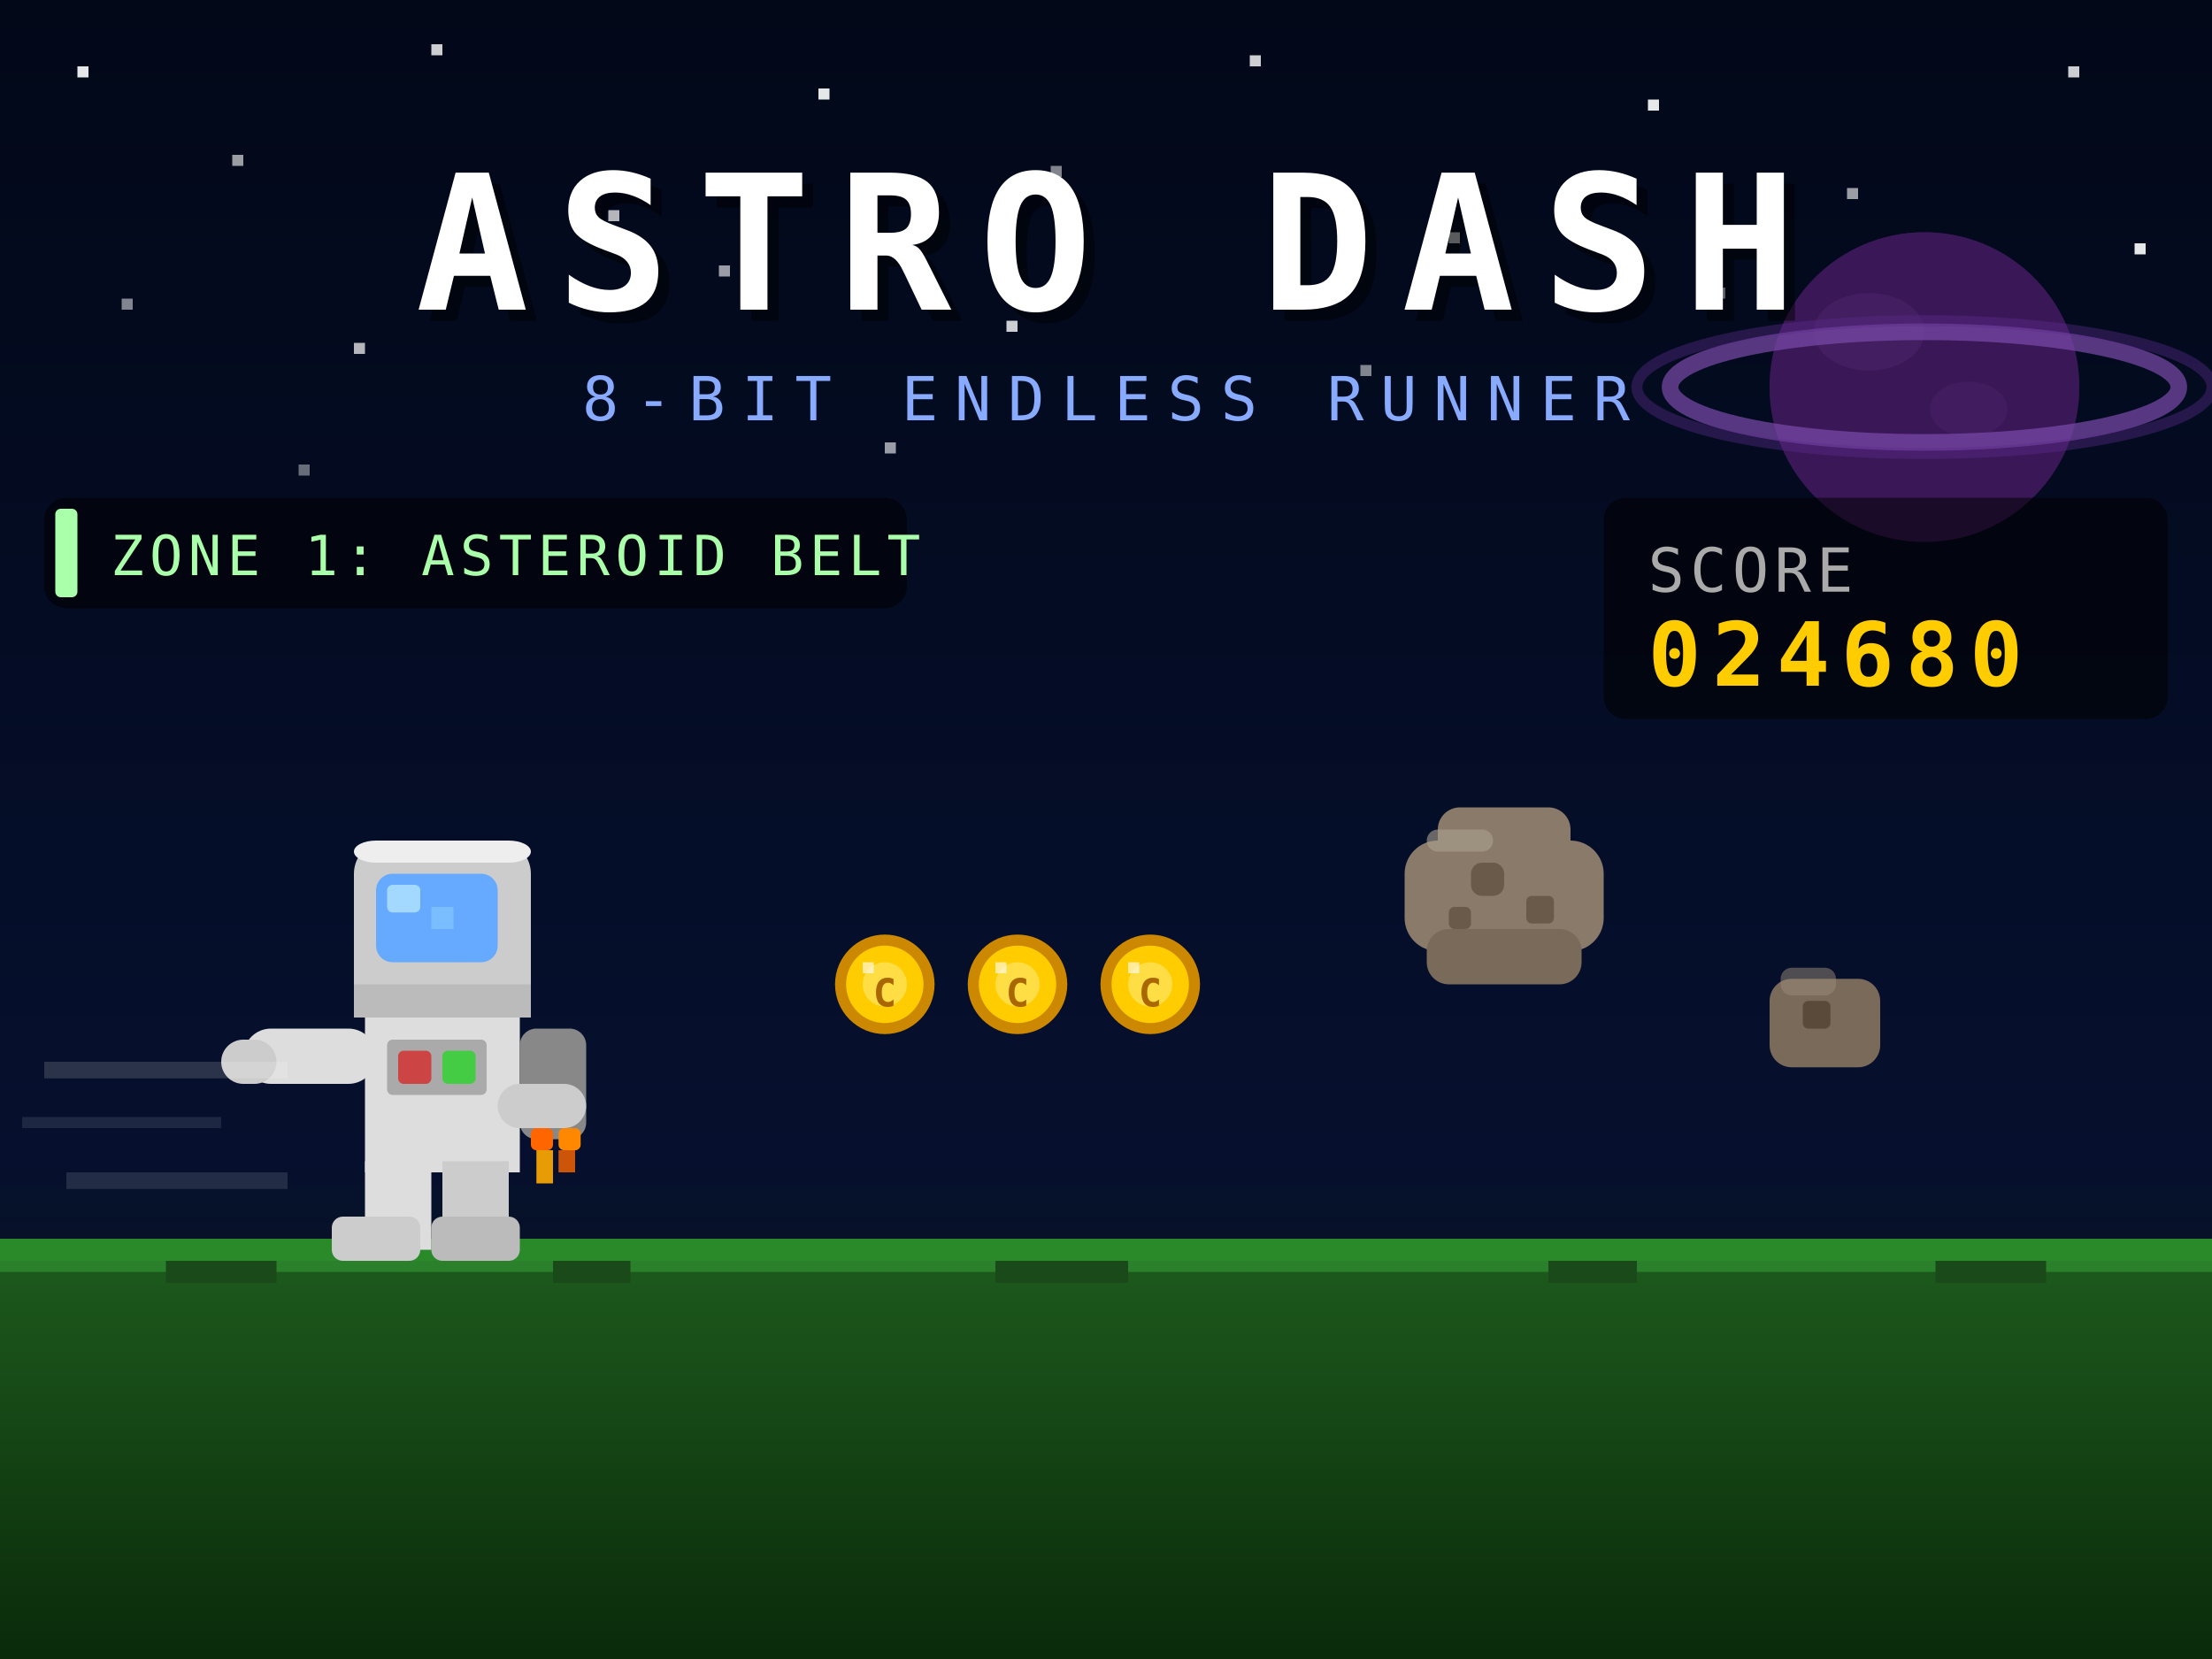
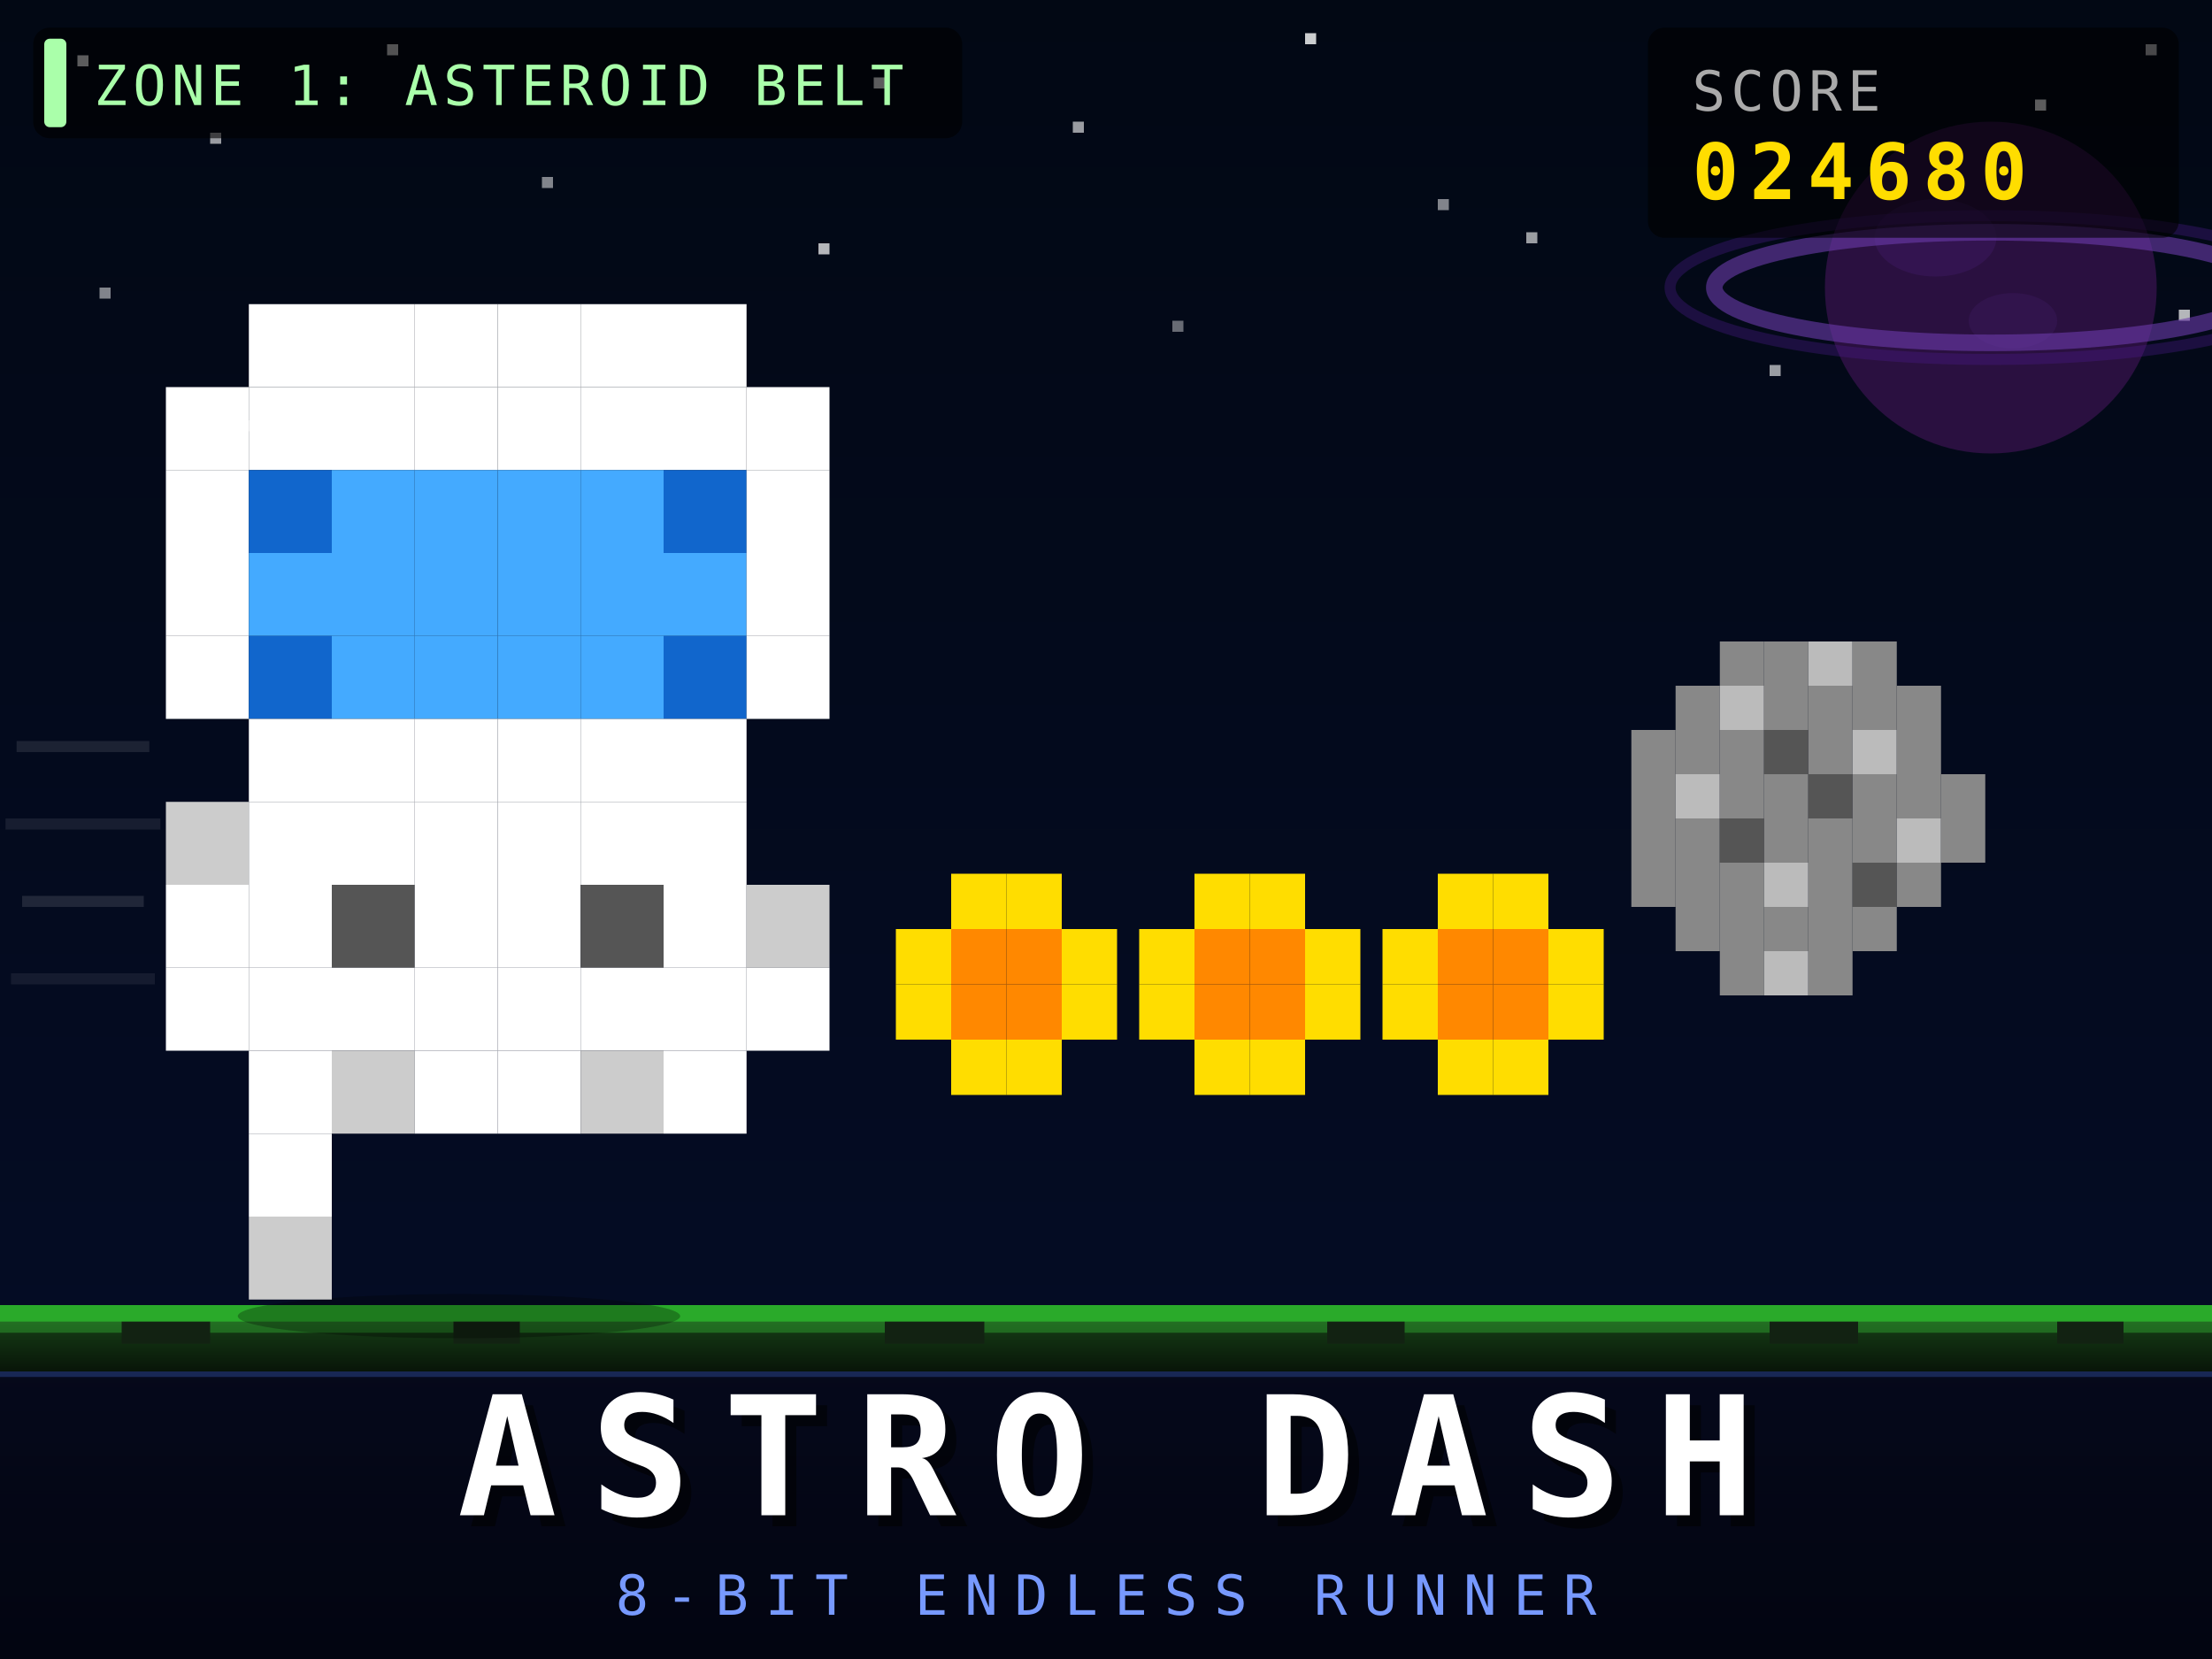
<svg xmlns="http://www.w3.org/2000/svg" width="400" height="300" viewBox="0 0 400 300">
  <defs>
-     <linearGradient id="bg" x1="0" y1="0" x2="0" y2="1">
-       <stop offset="0%" stop-color="#020818" />
-       <stop offset="70%" stop-color="#06102e" />
-       <stop offset="100%" stop-color="#0a1a06" />
+     <linearGradient id="sky" x1="0" y1="0" x2="0" y2="1">
+       <stop offset="0%" stop-color="#020814" />
+       <stop offset="100%" stop-color="#050d28" />
    </linearGradient>
-     <linearGradient id="ground" x1="0" y1="0" x2="0" y2="1">
-       <stop offset="0%" stop-color="#1e5c1e" />
-       <stop offset="100%" stop-color="#0a2a0a" />
+     <linearGradient id="gnd" x1="0" y1="0" x2="0" y2="1">
+       <stop offset="0%" stop-color="#1a4a1a" />
+       <stop offset="100%" stop-color="#081508" />
+     </linearGradient>
+     <linearGradient id="banner" x1="0" y1="0" x2="0" y2="1">
+       <stop offset="0%" stop-color="#06081a" stop-opacity="0.95" />
+       <stop offset="100%" stop-color="#020510" stop-opacity="0.98" />
    </linearGradient>
  </defs>
-   <rect width="400" height="300" fill="url(#bg)" />
-   <rect x="14" y="12" width="2" height="2" fill="#fff" opacity="0.9" />
-   <rect x="42" y="28" width="2" height="2" fill="#fff" opacity="0.6" />
-   <rect x="78" y="8" width="2" height="2" fill="#fff" opacity="0.8" />
-   <rect x="110" y="38" width="2" height="2" fill="#fff" opacity="0.7" />
-   <rect x="148" y="16" width="2" height="2" fill="#fff" opacity="0.9" />
-   <rect x="190" y="30" width="2" height="2" fill="#fff" opacity="0.5" />
-   <rect x="226" y="10" width="2" height="2" fill="#fff" opacity="0.8" />
-   <rect x="262" y="42" width="2" height="2" fill="#fff" opacity="0.7" />
-   <rect x="298" y="18" width="2" height="2" fill="#fff" opacity="0.9" />
-   <rect x="334" y="34" width="2" height="2" fill="#fff" opacity="0.6" />
-   <rect x="374" y="12" width="2" height="2" fill="#fff" opacity="0.8" />
-   <rect x="22" y="54" width="2" height="2" fill="#fff" opacity="0.5" />
-   <rect x="64" y="62" width="2" height="2" fill="#fff" opacity="0.7" />
-   <rect x="130" y="48" width="2" height="2" fill="#fff" opacity="0.6" />
-   <rect x="182" y="58" width="2" height="2" fill="#fff" opacity="0.8" />
-   <rect x="246" y="66" width="2" height="2" fill="#fff" opacity="0.5" />
-   <rect x="310" y="52" width="2" height="2" fill="#fff" opacity="0.7" />
-   <rect x="386" y="44" width="2" height="2" fill="#fff" opacity="0.9" />
-   <rect x="54" y="84" width="2" height="2" fill="#fff" opacity="0.4" />
-   <rect x="160" y="80" width="2" height="2" fill="#fff" opacity="0.6" />
-   <rect x="350" y="76" width="2" height="2" fill="#fff" opacity="0.5" />
-   <circle cx="348" cy="70" r="28" fill="#2a1040" />
-   <ellipse cx="348" cy="70" rx="28" ry="28" fill="#3a1858" />
-   <ellipse cx="338" cy="60" rx="10" ry="7" fill="#4a2268" opacity="0.6" />
-   <ellipse cx="356" cy="74" rx="7" ry="5" fill="#4a2268" opacity="0.4" />
-   <ellipse cx="348" cy="70" rx="46" ry="10" fill="none" stroke="#7a4aaa" stroke-width="3" opacity="0.7" />
-   <ellipse cx="348" cy="70" rx="52" ry="12" fill="none" stroke="#5a2a8a" stroke-width="2" opacity="0.4" />
-   <rect x="0" y="224" width="400" height="76" fill="url(#ground)" />
-   <rect x="0" y="224" width="400" height="4" fill="#2a8a2a" />
-   <rect x="0" y="228" width="400" height="2" fill="#3aaa3a" opacity="0.5" />
-   <rect x="30" y="228" width="20" height="4" fill="#1a4a1a" />
-   <rect x="100" y="228" width="14" height="4" fill="#1a4a1a" />
-   <rect x="180" y="228" width="24" height="4" fill="#1a4a1a" />
-   <rect x="280" y="228" width="16" height="4" fill="#1a4a1a" />
-   <rect x="350" y="228" width="20" height="4" fill="#1a4a1a" />
-   <rect x="64" y="152" width="32" height="32" fill="#cccccc" rx="6" />
-   <rect x="64" y="152" width="32" height="4" fill="#eeeeee" rx="4" />
-   <rect x="68" y="158" width="22" height="16" fill="#66aaff" rx="3" />
-   <rect x="70" y="160" width="6" height="5" fill="#aaddff" rx="1" opacity="0.9" />
-   <rect x="78" y="164" width="4" height="4" fill="#88ccff" opacity="0.6" />
-   <rect x="64" y="178" width="32" height="6" fill="#bbbbbb" />
-   <rect x="66" y="184" width="28" height="28" fill="#dddddd" />
-   <rect x="70" y="188" width="18" height="10" fill="#aaaaaa" rx="1" />
-   <rect x="72" y="190" width="6" height="6" fill="#cc4444" rx="1" />
-   <rect x="80" y="190" width="6" height="6" fill="#44cc44" rx="1" />
-   <rect x="94" y="186" width="12" height="20" fill="#888888" rx="3" />
-   <rect x="96" y="204" width="4" height="4" fill="#ff6600" rx="1" />
-   <rect x="101" y="204" width="4" height="4" fill="#ff8800" rx="1" />
-   <rect x="97" y="208" width="3" height="6" fill="#ffaa00" opacity="0.9" />
-   <rect x="101" y="208" width="3" height="4" fill="#ff6600" opacity="0.8" />
-   <rect x="44" y="186" width="24" height="10" fill="#dddddd" rx="5" />
-   <rect x="40" y="188" width="10" height="8" fill="#cccccc" rx="4" />
-   <rect x="90" y="196" width="16" height="8" fill="#cccccc" rx="4" />
-   <rect x="66" y="210" width="12" height="16" fill="#dddddd" />
-   <rect x="60" y="220" width="16" height="8" fill="#cccccc" rx="2" />
-   <rect x="80" y="210" width="12" height="18" fill="#cccccc" />
-   <rect x="78" y="220" width="16" height="8" fill="#bbbbbb" rx="2" />
-   <rect x="8" y="192" width="44" height="3" fill="#ffffff" opacity="0.15" />
-   <rect x="4" y="202" width="36" height="2" fill="#ffffff" opacity="0.10" />
-   <rect x="12" y="212" width="40" height="3" fill="#ffffff" opacity="0.12" />
-   <g transform="translate(272, 162)">
-     <rect x="-18" y="-10" width="36" height="20" fill="#8a7a6a" rx="6" />
-     <rect x="-12" y="-16" width="24" height="12" fill="#8a7a6a" rx="4" />
-     <rect x="-14" y="6" width="28" height="10" fill="#7a6a5a" rx="4" />
-     <rect x="-6" y="-6" width="6" height="6" fill="#6a5a4a" rx="2" />
-     <rect x="4" y="0" width="5" height="5" fill="#6a5a4a" rx="1" />
-     <rect x="-10" y="2" width="4" height="4" fill="#6a5a4a" rx="1" />
-     <rect x="-14" y="-12" width="12" height="4" fill="#aaa090" rx="2" opacity="0.6" />
-   </g>
-   <g transform="translate(330, 185)">
-     <rect x="-10" y="-8" width="20" height="16" fill="#7a6a5a" rx="4" />
-     <rect x="-4" y="-4" width="5" height="5" fill="#5a4a3a" rx="1" />
-     <rect x="-8" y="-10" width="10" height="5" fill="#9a8a7a" rx="2" opacity="0.5" />
-   </g>
-   <g>
-     <circle cx="160" cy="178" r="9" fill="#cc8800" />
-     <circle cx="160" cy="178" r="7" fill="#ffcc00" />
-     <circle cx="160" cy="178" r="4" fill="#ffdd44" />
-     <text x="160" y="182" text-anchor="middle" font-family="monospace" font-size="7" font-weight="bold" fill="#aa6600">C</text>
-     <circle cx="184" cy="178" r="9" fill="#cc8800" />
-     <circle cx="184" cy="178" r="7" fill="#ffcc00" />
-     <circle cx="184" cy="178" r="4" fill="#ffdd44" />
-     <text x="184" y="182" text-anchor="middle" font-family="monospace" font-size="7" font-weight="bold" fill="#aa6600">C</text>
-     <circle cx="208" cy="178" r="9" fill="#cc8800" />
-     <circle cx="208" cy="178" r="7" fill="#ffcc00" />
-     <circle cx="208" cy="178" r="4" fill="#ffdd44" />
-     <text x="208" y="182" text-anchor="middle" font-family="monospace" font-size="7" font-weight="bold" fill="#aa6600">C</text>
-     <rect x="156" y="174" width="2" height="2" fill="#fff" opacity="0.6" />
-     <rect x="180" y="174" width="2" height="2" fill="#fff" opacity="0.6" />
-     <rect x="204" y="174" width="2" height="2" fill="#fff" opacity="0.6" />
-   </g>
-   <rect x="290" y="90" width="102" height="40" fill="#000000" opacity="0.55" rx="4" />
-   <text x="298" y="107" font-family="monospace" font-size="11" fill="#aaaaaa" letter-spacing="1">SCORE</text>
-   <text x="298" y="124" font-family="monospace" font-size="16" font-weight="bold" fill="#ffcc00" letter-spacing="2">024680</text>
-   <rect x="8" y="90" width="156" height="20" fill="#000000" opacity="0.55" rx="4" />
-   <rect x="10" y="92" width="4" height="16" fill="#aaffaa" rx="1" />
-   <text x="20" y="104" font-family="monospace" font-size="10" fill="#aaffaa" letter-spacing="1">ZONE 1: ASTEROID BELT</text>
-   <text x="202" y="58" text-anchor="middle" font-family="monospace" font-size="34" font-weight="bold" fill="#000000" letter-spacing="5" opacity="0.5">ASTRO DASH</text>
-   <text x="200" y="56" text-anchor="middle" font-family="monospace" font-size="34" font-weight="bold" fill="#ffffff" letter-spacing="5">ASTRO DASH</text>
-   <text x="200" y="76" text-anchor="middle" font-family="monospace" font-size="11" fill="#88aaff" letter-spacing="3">8-BIT ENDLESS RUNNER</text>
+   <rect width="400" height="300" fill="url(#sky)" />
+   <rect x="14" y="10" width="2" height="2" fill="#fff" opacity="0.9" />
+   <rect x="38" y="24" width="2" height="2" fill="#fff" opacity="0.6" />
+   <rect x="70" y="8" width="2" height="2" fill="#fff" opacity="0.8" />
+   <rect x="98" y="32" width="2" height="2" fill="#fff" opacity="0.5" />
+   <rect x="158" y="14" width="2" height="2" fill="#fff" opacity="0.9" />
+   <rect x="194" y="22" width="2" height="2" fill="#fff" opacity="0.6" />
+   <rect x="236" y="6" width="2" height="2" fill="#fff" opacity="0.8" />
+   <rect x="260" y="36" width="2" height="2" fill="#fff" opacity="0.5" />
+   <rect x="368" y="18" width="2" height="2" fill="#fff" opacity="0.9" />
+   <rect x="388" y="8" width="2" height="2" fill="#fff" opacity="0.7" />
+   <rect x="18" y="52" width="2" height="2" fill="#fff" opacity="0.5" />
+   <rect x="76" y="60" width="2" height="2" fill="#fff" opacity="0.6" />
+   <rect x="148" y="44" width="2" height="2" fill="#fff" opacity="0.7" />
+   <rect x="212" y="58" width="2" height="2" fill="#fff" opacity="0.4" />
+   <rect x="276" y="42" width="2" height="2" fill="#fff" opacity="0.6" />
+   <rect x="352" y="50" width="2" height="2" fill="#fff" opacity="0.5" />
+   <rect x="44" y="76" width="2" height="2" fill="#fff" opacity="0.4" />
+   <rect x="118" y="80" width="2" height="2" fill="#fff" opacity="0.5" />
+   <rect x="320" y="66" width="2" height="2" fill="#fff" opacity="0.6" />
+   <rect x="394" y="56" width="2" height="2" fill="#fff" opacity="0.7" />
+   <circle cx="360" cy="52" r="30" fill="#2a1040" />
+   <ellipse cx="350" cy="43" rx="11" ry="7" fill="#3c1860" opacity="0.5" />
+   <ellipse cx="364" cy="58" rx="8" ry="5" fill="#3c1860" opacity="0.4" />
+   <ellipse cx="360" cy="52" rx="50" ry="10" fill="none" stroke="#6a3aaa" stroke-width="3" opacity="0.6" />
+   <ellipse cx="360" cy="52" rx="58" ry="13" fill="none" stroke="#4a1a8a" stroke-width="2" opacity="0.35" />
+   <rect x="6" y="5" width="168" height="20" fill="#000" opacity="0.6" rx="3" />
+   <rect x="8" y="7" width="4" height="16" fill="#aaffaa" rx="1" />
+   <text x="17" y="19" font-family="monospace" font-size="10" fill="#aaffaa" letter-spacing="1">ZONE 1: ASTEROID BELT</text>
+   <rect x="298" y="5" width="96" height="38" fill="#000" opacity="0.6" rx="3" />
+   <text x="306" y="20" font-family="monospace" font-size="10" fill="#aaaaaa" letter-spacing="1">SCORE</text>
+   <text x="306" y="36" font-family="monospace" font-size="14" font-weight="bold" fill="#ffdd00" letter-spacing="2">024680</text>
+   <rect x="0" y="236" width="400" height="12" fill="url(#gnd)" />
+   <rect x="0" y="236" width="400" height="3" fill="#2aaa2a" />
+   <rect x="0" y="239" width="400" height="2" fill="#3acc3a" opacity="0.35" />
+   <rect x="22" y="239" width="16" height="4" fill="#122212" />
+   <rect x="82" y="239" width="12" height="4" fill="#122212" />
+   <rect x="160" y="239" width="18" height="4" fill="#122212" />
+   <rect x="240" y="239" width="14" height="4" fill="#122212" />
+   <rect x="320" y="239" width="16" height="4" fill="#122212" />
+   <rect x="372" y="239" width="12" height="4" fill="#122212" />
+   <ellipse cx="83" cy="238" rx="40" ry="4" fill="#000" opacity="0.28" />
+   <rect x="3" y="134" width="24" height="2" fill="#fff" opacity="0.10" />
+   <rect x="1" y="148" width="28" height="2" fill="#fff" opacity="0.08" />
+   <rect x="4" y="162" width="22" height="2" fill="#fff" opacity="0.11" />
+   <rect x="2" y="176" width="26" height="2" fill="#fff" opacity="0.07" />
+   <rect x="45" y="55" width="15" height="15" fill="#ffffff" />
+   <rect x="60" y="55" width="15" height="15" fill="#ffffff" />
+   <rect x="75" y="55" width="15" height="15" fill="#ffffff" />
+   <rect x="90" y="55" width="15" height="15" fill="#ffffff" />
+   <rect x="105" y="55" width="15" height="15" fill="#ffffff" />
+   <rect x="120" y="55" width="15" height="15" fill="#ffffff" />
+   <rect x="30" y="70" width="15" height="15" fill="#ffffff" />
+   <rect x="45" y="70" width="15" height="15" fill="#ffffff" />
+   <rect x="60" y="70" width="15" height="15" fill="#ffffff" />
+   <rect x="75" y="70" width="15" height="15" fill="#ffffff" />
+   <rect x="90" y="70" width="15" height="15" fill="#ffffff" />
+   <rect x="105" y="70" width="15" height="15" fill="#ffffff" />
+   <rect x="120" y="70" width="15" height="15" fill="#ffffff" />
+   <rect x="135" y="70" width="15" height="15" fill="#ffffff" />
+   <rect x="30" y="85" width="15" height="15" fill="#ffffff" />
+   <rect x="45" y="85" width="15" height="15" fill="#1166cc" />
+   <rect x="60" y="85" width="15" height="15" fill="#44aaff" />
+   <rect x="75" y="85" width="15" height="15" fill="#44aaff" />
+   <rect x="90" y="85" width="15" height="15" fill="#44aaff" />
+   <rect x="105" y="85" width="15" height="15" fill="#44aaff" />
+   <rect x="120" y="85" width="15" height="15" fill="#1166cc" />
+   <rect x="135" y="85" width="15" height="15" fill="#ffffff" />
+   <rect x="30" y="100" width="15" height="15" fill="#ffffff" />
+   <rect x="45" y="100" width="15" height="15" fill="#44aaff" />
+   <rect x="60" y="100" width="15" height="15" fill="#44aaff" />
+   <rect x="75" y="100" width="15" height="15" fill="#44aaff" />
+   <rect x="90" y="100" width="15" height="15" fill="#44aaff" />
+   <rect x="105" y="100" width="15" height="15" fill="#44aaff" />
+   <rect x="120" y="100" width="15" height="15" fill="#44aaff" />
+   <rect x="135" y="100" width="15" height="15" fill="#ffffff" />
+   <rect x="30" y="115" width="15" height="15" fill="#ffffff" />
+   <rect x="45" y="115" width="15" height="15" fill="#1166cc" />
+   <rect x="60" y="115" width="15" height="15" fill="#44aaff" />
+   <rect x="75" y="115" width="15" height="15" fill="#44aaff" />
+   <rect x="90" y="115" width="15" height="15" fill="#44aaff" />
+   <rect x="105" y="115" width="15" height="15" fill="#44aaff" />
+   <rect x="120" y="115" width="15" height="15" fill="#1166cc" />
+   <rect x="135" y="115" width="15" height="15" fill="#ffffff" />
+   <rect x="45" y="130" width="15" height="15" fill="#ffffff" />
+   <rect x="60" y="130" width="15" height="15" fill="#ffffff" />
+   <rect x="75" y="130" width="15" height="15" fill="#ffffff" />
+   <rect x="90" y="130" width="15" height="15" fill="#ffffff" />
+   <rect x="105" y="130" width="15" height="15" fill="#ffffff" />
+   <rect x="120" y="130" width="15" height="15" fill="#ffffff" />
+   <rect x="30" y="145" width="15" height="15" fill="#cccccc" />
+   <rect x="45" y="145" width="15" height="15" fill="#ffffff" />
+   <rect x="60" y="145" width="15" height="15" fill="#ffffff" />
+   <rect x="75" y="145" width="15" height="15" fill="#ffffff" />
+   <rect x="90" y="145" width="15" height="15" fill="#ffffff" />
+   <rect x="105" y="145" width="15" height="15" fill="#ffffff" />
+   <rect x="120" y="145" width="15" height="15" fill="#ffffff" />
+   <rect x="30" y="160" width="15" height="15" fill="#ffffff" />
+   <rect x="45" y="160" width="15" height="15" fill="#ffffff" />
+   <rect x="60" y="160" width="15" height="15" fill="#555555" />
+   <rect x="75" y="160" width="15" height="15" fill="#ffffff" />
+   <rect x="90" y="160" width="15" height="15" fill="#ffffff" />
+   <rect x="105" y="160" width="15" height="15" fill="#555555" />
+   <rect x="120" y="160" width="15" height="15" fill="#ffffff" />
+   <rect x="135" y="160" width="15" height="15" fill="#cccccc" />
+   <rect x="30" y="175" width="15" height="15" fill="#ffffff" />
+   <rect x="45" y="175" width="15" height="15" fill="#ffffff" />
+   <rect x="60" y="175" width="15" height="15" fill="#ffffff" />
+   <rect x="75" y="175" width="15" height="15" fill="#ffffff" />
+   <rect x="90" y="175" width="15" height="15" fill="#ffffff" />
+   <rect x="105" y="175" width="15" height="15" fill="#ffffff" />
+   <rect x="120" y="175" width="15" height="15" fill="#ffffff" />
+   <rect x="135" y="175" width="15" height="15" fill="#ffffff" />
+   <rect x="45" y="190" width="15" height="15" fill="#ffffff" />
+   <rect x="60" y="190" width="15" height="15" fill="#cccccc" />
+   <rect x="75" y="190" width="15" height="15" fill="#ffffff" />
+   <rect x="90" y="190" width="15" height="15" fill="#ffffff" />
+   <rect x="105" y="190" width="15" height="15" fill="#cccccc" />
+   <rect x="120" y="190" width="15" height="15" fill="#ffffff" />
+   <rect x="45" y="205" width="15" height="15" fill="#ffffff" />
+   <rect x="45" y="220" width="15" height="15" fill="#cccccc" />
+   <rect x="311" y="116" width="8" height="8" fill="#888888" />
+   <rect x="319" y="116" width="8" height="8" fill="#888888" />
+   <rect x="327" y="116" width="8" height="8" fill="#bbbbbb" />
+   <rect x="335" y="116" width="8" height="8" fill="#888888" />
+   <rect x="303" y="124" width="8" height="8" fill="#888888" />
+   <rect x="311" y="124" width="8" height="8" fill="#bbbbbb" />
+   <rect x="319" y="124" width="8" height="8" fill="#888888" />
+   <rect x="327" y="124" width="8" height="8" fill="#888888" />
+   <rect x="335" y="124" width="8" height="8" fill="#888888" />
+   <rect x="343" y="124" width="8" height="8" fill="#888888" />
+   <rect x="295" y="132" width="8" height="8" fill="#888888" />
+   <rect x="303" y="132" width="8" height="8" fill="#888888" />
+   <rect x="311" y="132" width="8" height="8" fill="#888888" />
+   <rect x="319" y="132" width="8" height="8" fill="#555555" />
+   <rect x="327" y="132" width="8" height="8" fill="#888888" />
+   <rect x="335" y="132" width="8" height="8" fill="#bbbbbb" />
+   <rect x="343" y="132" width="8" height="8" fill="#888888" />
+   <rect x="295" y="140" width="8" height="8" fill="#888888" />
+   <rect x="303" y="140" width="8" height="8" fill="#bbbbbb" />
+   <rect x="311" y="140" width="8" height="8" fill="#888888" />
+   <rect x="319" y="140" width="8" height="8" fill="#888888" />
+   <rect x="327" y="140" width="8" height="8" fill="#555555" />
+   <rect x="335" y="140" width="8" height="8" fill="#888888" />
+   <rect x="343" y="140" width="8" height="8" fill="#888888" />
+   <rect x="351" y="140" width="8" height="8" fill="#888888" />
+   <rect x="295" y="148" width="8" height="8" fill="#888888" />
+   <rect x="303" y="148" width="8" height="8" fill="#888888" />
+   <rect x="311" y="148" width="8" height="8" fill="#555555" />
+   <rect x="319" y="148" width="8" height="8" fill="#888888" />
+   <rect x="327" y="148" width="8" height="8" fill="#888888" />
+   <rect x="335" y="148" width="8" height="8" fill="#888888" />
+   <rect x="343" y="148" width="8" height="8" fill="#bbbbbb" />
+   <rect x="351" y="148" width="8" height="8" fill="#888888" />
+   <rect x="295" y="156" width="8" height="8" fill="#888888" />
+   <rect x="303" y="156" width="8" height="8" fill="#888888" />
+   <rect x="311" y="156" width="8" height="8" fill="#888888" />
+   <rect x="319" y="156" width="8" height="8" fill="#bbbbbb" />
+   <rect x="327" y="156" width="8" height="8" fill="#888888" />
+   <rect x="335" y="156" width="8" height="8" fill="#555555" />
+   <rect x="343" y="156" width="8" height="8" fill="#888888" />
+   <rect x="303" y="164" width="8" height="8" fill="#888888" />
+   <rect x="311" y="164" width="8" height="8" fill="#888888" />
+   <rect x="319" y="164" width="8" height="8" fill="#888888" />
+   <rect x="327" y="164" width="8" height="8" fill="#888888" />
+   <rect x="335" y="164" width="8" height="8" fill="#888888" />
+   <rect x="311" y="172" width="8" height="8" fill="#888888" />
+   <rect x="319" y="172" width="8" height="8" fill="#bbbbbb" />
+   <rect x="327" y="172" width="8" height="8" fill="#888888" />
+   <rect x="172" y="158" width="10" height="10" fill="#ffdd00" />
+   <rect x="182" y="158" width="10" height="10" fill="#ffdd00" />
+   <rect x="162" y="168" width="10" height="10" fill="#ffdd00" />
+   <rect x="172" y="168" width="10" height="10" fill="#ff8800" />
+   <rect x="182" y="168" width="10" height="10" fill="#ff8800" />
+   <rect x="192" y="168" width="10" height="10" fill="#ffdd00" />
+   <rect x="162" y="178" width="10" height="10" fill="#ffdd00" />
+   <rect x="172" y="178" width="10" height="10" fill="#ff8800" />
+   <rect x="182" y="178" width="10" height="10" fill="#ff8800" />
+   <rect x="192" y="178" width="10" height="10" fill="#ffdd00" />
+   <rect x="172" y="188" width="10" height="10" fill="#ffdd00" />
+   <rect x="182" y="188" width="10" height="10" fill="#ffdd00" />
+   <rect x="216" y="158" width="10" height="10" fill="#ffdd00" />
+   <rect x="226" y="158" width="10" height="10" fill="#ffdd00" />
+   <rect x="206" y="168" width="10" height="10" fill="#ffdd00" />
+   <rect x="216" y="168" width="10" height="10" fill="#ff8800" />
+   <rect x="226" y="168" width="10" height="10" fill="#ff8800" />
+   <rect x="236" y="168" width="10" height="10" fill="#ffdd00" />
+   <rect x="206" y="178" width="10" height="10" fill="#ffdd00" />
+   <rect x="216" y="178" width="10" height="10" fill="#ff8800" />
+   <rect x="226" y="178" width="10" height="10" fill="#ff8800" />
+   <rect x="236" y="178" width="10" height="10" fill="#ffdd00" />
+   <rect x="216" y="188" width="10" height="10" fill="#ffdd00" />
+   <rect x="226" y="188" width="10" height="10" fill="#ffdd00" />
+   <rect x="260" y="158" width="10" height="10" fill="#ffdd00" />
+   <rect x="270" y="158" width="10" height="10" fill="#ffdd00" />
+   <rect x="250" y="168" width="10" height="10" fill="#ffdd00" />
+   <rect x="260" y="168" width="10" height="10" fill="#ff8800" />
+   <rect x="270" y="168" width="10" height="10" fill="#ff8800" />
+   <rect x="280" y="168" width="10" height="10" fill="#ffdd00" />
+   <rect x="250" y="178" width="10" height="10" fill="#ffdd00" />
+   <rect x="260" y="178" width="10" height="10" fill="#ff8800" />
+   <rect x="270" y="178" width="10" height="10" fill="#ff8800" />
+   <rect x="280" y="178" width="10" height="10" fill="#ffdd00" />
+   <rect x="260" y="188" width="10" height="10" fill="#ffdd00" />
+   <rect x="270" y="188" width="10" height="10" fill="#ffdd00" />
+   <rect x="0" y="248" width="400" height="52" fill="url(#banner)" />
+   <rect x="0" y="248" width="400" height="1" fill="#3355aa" opacity="0.4" />
+   <text x="202" y="276" text-anchor="middle" font-family="monospace" font-size="30" font-weight="bold" fill="#000" letter-spacing="6" opacity="0.55">ASTRO DASH</text>
+   <text x="200" y="274" text-anchor="middle" font-family="monospace" font-size="30" font-weight="bold" fill="#ffffff" letter-spacing="6">ASTRO DASH</text>
+   <text x="200" y="292" text-anchor="middle" font-family="monospace" font-size="10" fill="#7799ff" letter-spacing="3">8-BIT ENDLESS RUNNER</text>
</svg>
